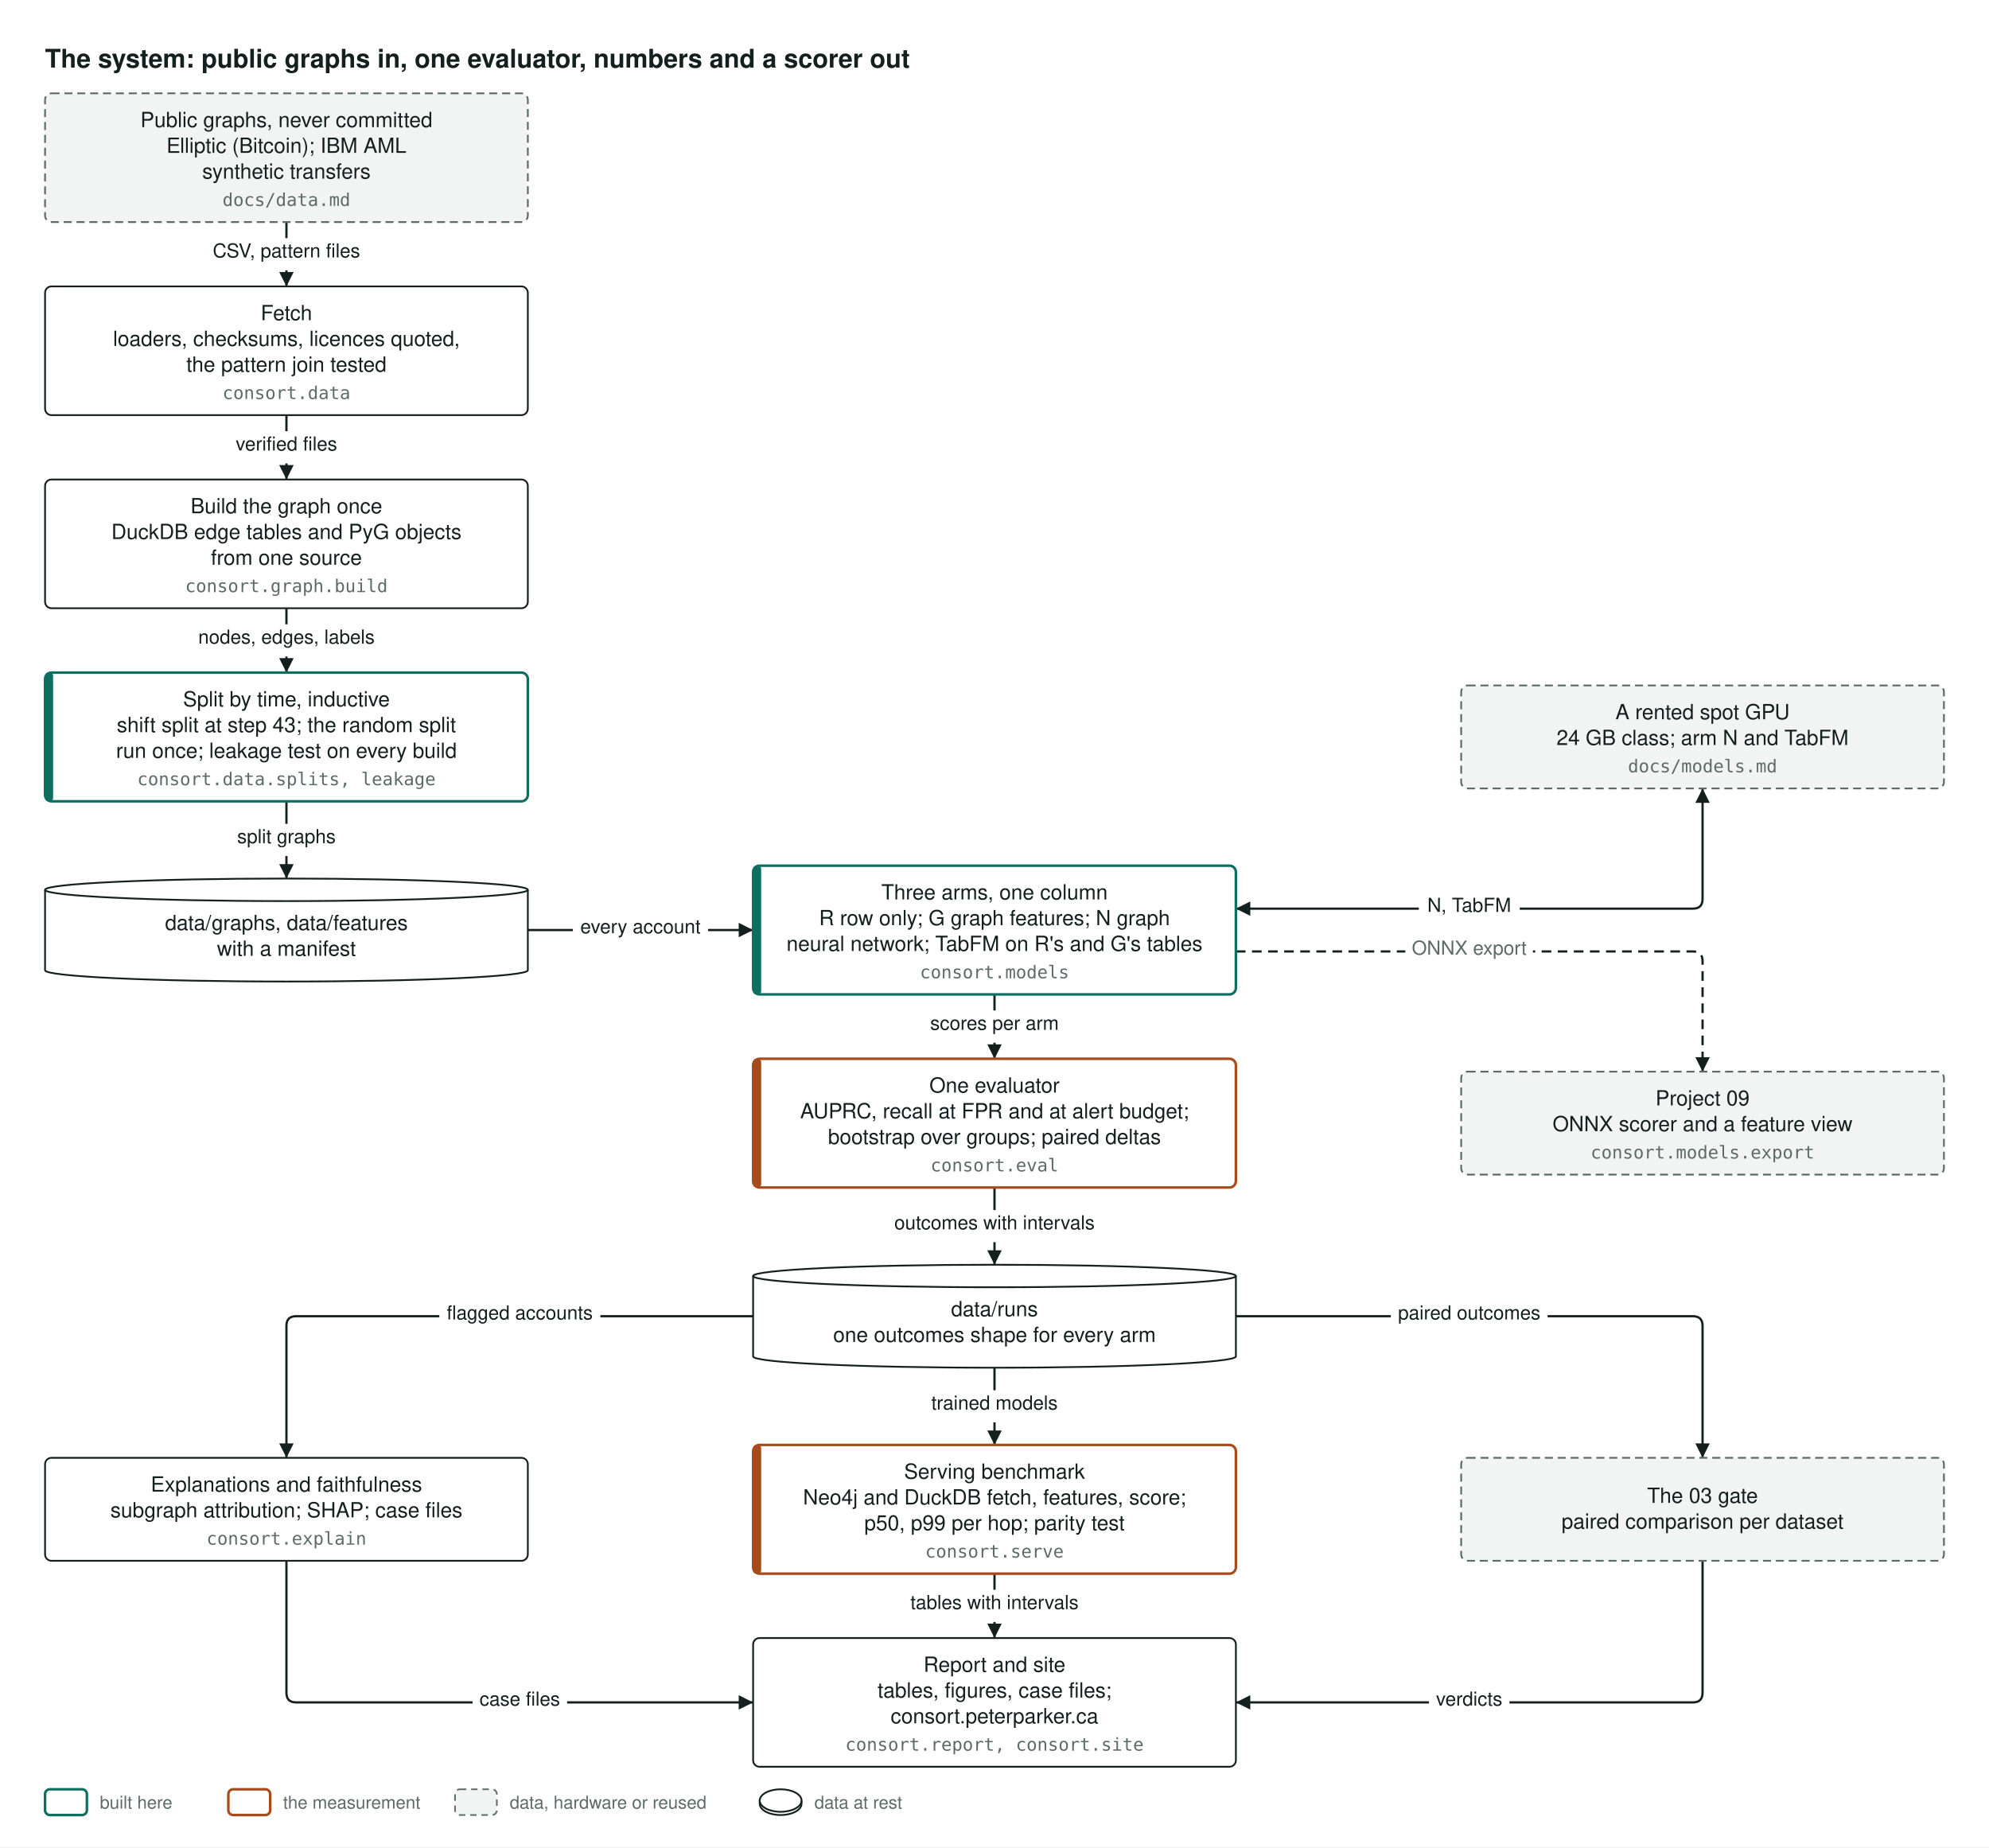
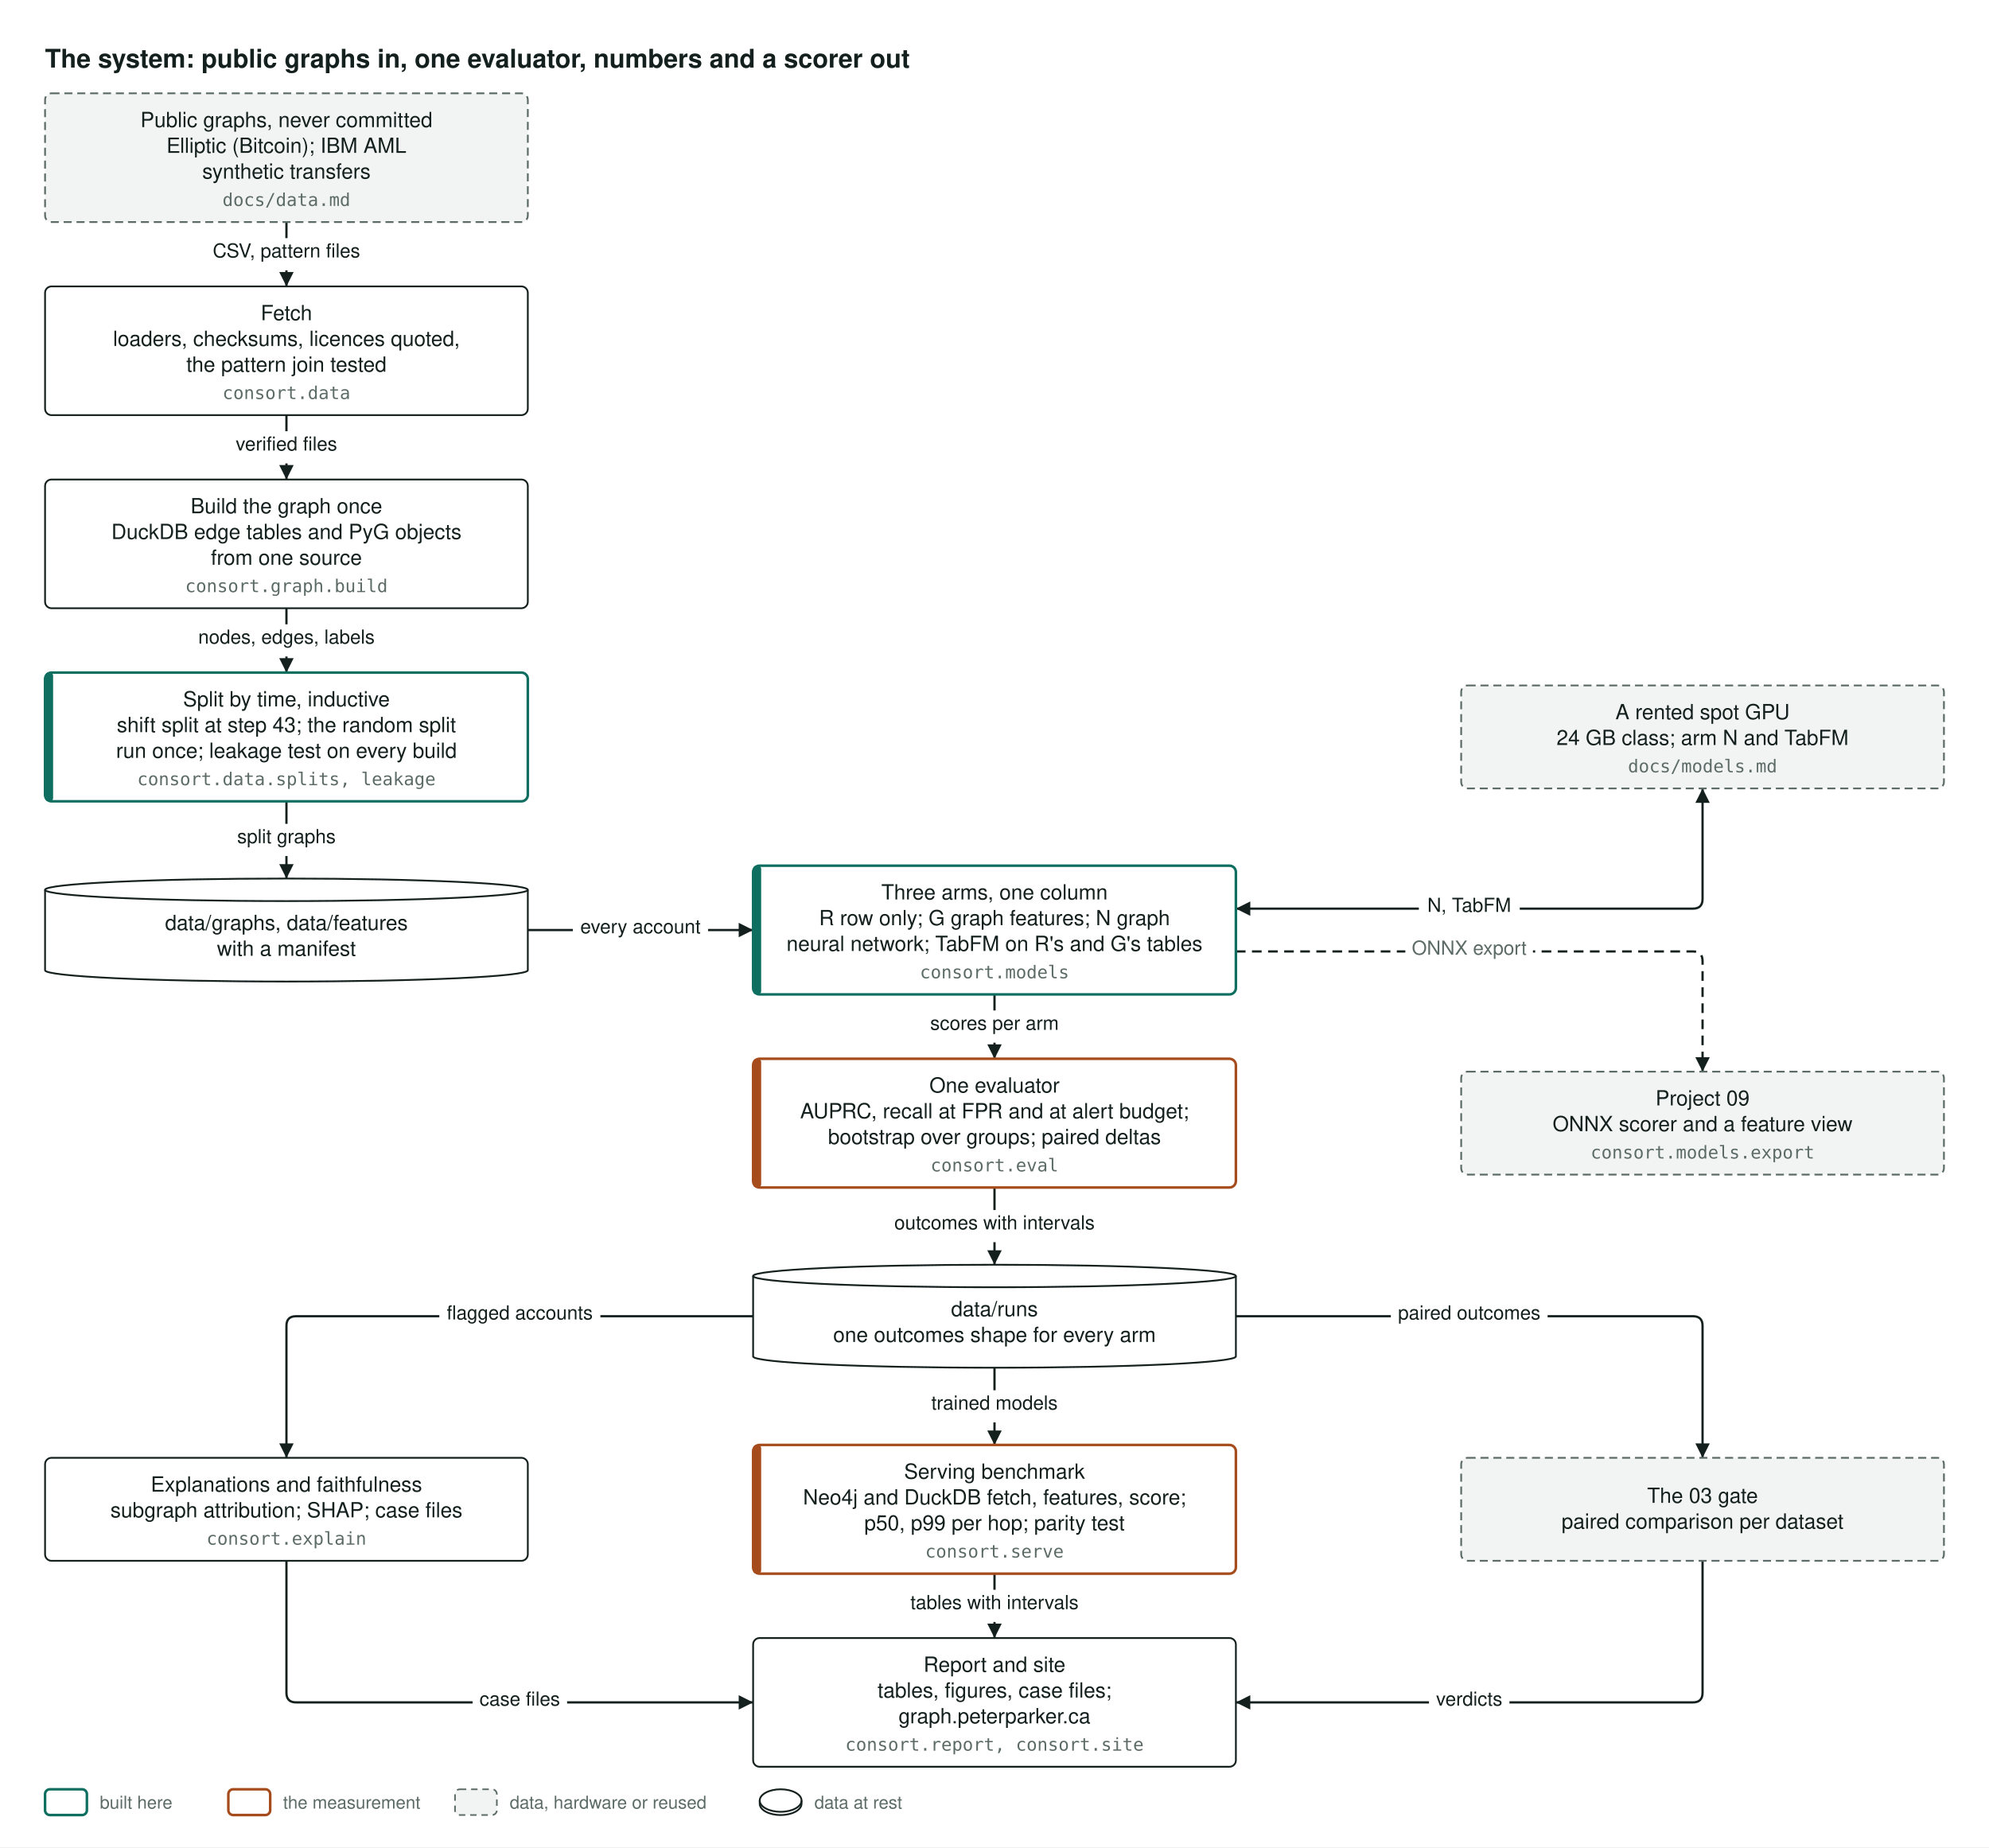
<svg xmlns="http://www.w3.org/2000/svg" width="1236" height="1148" viewBox="0 0 1236 1148" role="img" aria-label="Public transaction graphs are fetched with their licences quoted and built once into DuckDB edge tables and PyTorch Geometric objects; temporal inductive splits pass a leakage test on every build; three arms and a foundation-model column score the same accounts; one evaluator that does not know which model scored writes the intervals; the explanations, the serving benchmark, the gate and the report follow, and the ONNX scorer and feature view are handed to project 09." font-family="'Segoe UI', 'Helvetica Neue', Helvetica, Arial, sans-serif">
  <defs>
    <marker id="arrow" viewBox="0 0 10 10" refX="9" refY="5" markerWidth="8" markerHeight="8" orient="auto-start-reverse">
      <path d="M 1 1 L 9 5 L 1 9 z" fill="#14201E" />
    </marker>
    <marker id="arrow-accent" viewBox="0 0 10 10" refX="9" refY="5" markerWidth="8" markerHeight="8" orient="auto-start-reverse">
      <path d="M 1 1 L 9 5 L 1 9 z" fill="#0E6E60" />
    </marker>
    <marker id="arrow-signal" viewBox="0 0 10 10" refX="9" refY="5" markerWidth="8" markerHeight="8" orient="auto-start-reverse">
      <path d="M 1 1 L 9 5 L 1 9 z" fill="#A64C1C" />
    </marker>
    <marker id="arrow-muted" viewBox="0 0 10 10" refX="9" refY="5" markerWidth="8" markerHeight="8" orient="auto-start-reverse">
      <path d="M 1 1 L 9 5 L 1 9 z" fill="#5C6B67" />
    </marker>
  </defs>
  <rect width="1236" height="1148" fill="#FFFFFF" />
  <text x="28" y="42" font-size="16" font-weight="700" fill="#14201E">The system: public graphs in, one evaluator, numbers and a scorer out</text>
  <path d="M 178.0 138.0 L 178.0 178.0" fill="none" stroke="#14201E" stroke-width="1.4" marker-end="url(#arrow)" />
  <path d="M 178.0 258.0 L 178.0 298.0" fill="none" stroke="#14201E" stroke-width="1.4" marker-end="url(#arrow)" />
  <path d="M 178.0 378.0 L 178.0 418.0" fill="none" stroke="#14201E" stroke-width="1.4" marker-end="url(#arrow)" />
  <path d="M 178.0 498.0 L 178.0 546.0" fill="none" stroke="#14201E" stroke-width="1.4" marker-end="url(#arrow)" />
  <path d="M 328.0 578.0 L 468.0 578.0" fill="none" stroke="#14201E" stroke-width="1.4" marker-end="url(#arrow)" />
  <path d="M 768.0 564.7 L 1052.0 564.7 Q 1058.0 564.7 1058.0 558.7 L 1058.0 490.0" fill="none" stroke="#14201E" stroke-width="1.4" marker-end="url(#arrow)" marker-start="url(#arrow)" />
  <path d="M 618.0 618.0 L 618.0 658.0" fill="none" stroke="#14201E" stroke-width="1.4" marker-end="url(#arrow)" />
  <path d="M 618.0 738.0 L 618.0 786.0" fill="none" stroke="#14201E" stroke-width="1.4" marker-end="url(#arrow)" />
  <path d="M 768.0 591.3 L 1052.0 591.3 Q 1058.0 591.3 1058.0 597.3 L 1058.0 666.0" fill="none" stroke="#14201E" stroke-width="1.4" stroke-dasharray="6 4" marker-end="url(#arrow)" />
  <path d="M 468.0 818.0 L 184.0 818.0 Q 178.0 818.0 178.0 824.0 L 178.0 906.0" fill="none" stroke="#14201E" stroke-width="1.4" marker-end="url(#arrow)" />
  <path d="M 618.0 850.0 L 618.0 898.0" fill="none" stroke="#14201E" stroke-width="1.4" marker-end="url(#arrow)" />
  <path d="M 768.0 818.0 L 1052.0 818.0 Q 1058.0 818.0 1058.0 824.0 L 1058.0 906.0" fill="none" stroke="#14201E" stroke-width="1.4" marker-end="url(#arrow)" />
  <path d="M 618.0 978.0 L 618.0 1018.0" fill="none" stroke="#14201E" stroke-width="1.4" marker-end="url(#arrow)" />
  <path d="M 178.0 970.0 L 178.0 1052.0 Q 178.0 1058.0 184.0 1058.0 L 468.0 1058.0" fill="none" stroke="#14201E" stroke-width="1.4" marker-end="url(#arrow)" />
  <path d="M 1058.0 970.0 L 1058.0 1052.0 Q 1058.0 1058.0 1052.0 1058.0 L 768.0 1058.0" fill="none" stroke="#14201E" stroke-width="1.4" marker-end="url(#arrow)" />
  <rect x="28.0" y="58.0" width="300.0" height="80.0" rx="4" fill="#F2F4F3" stroke="#5C6B67" stroke-width="1.1" stroke-dasharray="5 3" />
  <text x="178.0" y="79.0" font-size="13" font-weight="500" text-anchor="middle" fill="#14201E">Public graphs, never committed</text>
  <text x="178.0" y="95.0" font-size="13" font-weight="500" text-anchor="middle" fill="#14201E">Elliptic (Bitcoin); IBM AML</text>
  <text x="178.0" y="111.0" font-size="13" font-weight="500" text-anchor="middle" fill="#14201E">synthetic transfers</text>
  <text x="178.0" y="128.0" font-size="11" font-family="Consolas, Menlo, 'DejaVu Sans Mono', monospace" text-anchor="middle" fill="#5C6B67">docs/data.md</text>
  <rect x="28.0" y="178.0" width="300.0" height="80.0" rx="4" fill="#FFFFFF" stroke="#14201E" stroke-width="1.1" />
  <text x="178.0" y="199.0" font-size="13" font-weight="500" text-anchor="middle" fill="#14201E">Fetch</text>
  <text x="178.0" y="215.0" font-size="13" font-weight="500" text-anchor="middle" fill="#14201E">loaders, checksums, licences quoted,</text>
  <text x="178.0" y="231.0" font-size="13" font-weight="500" text-anchor="middle" fill="#14201E">the pattern join tested</text>
  <text x="178.0" y="248.0" font-size="11" font-family="Consolas, Menlo, 'DejaVu Sans Mono', monospace" text-anchor="middle" fill="#5C6B67">consort.data</text>
  <rect x="28.0" y="298.0" width="300.0" height="80.0" rx="4" fill="#FFFFFF" stroke="#14201E" stroke-width="1.1" />
  <text x="178.0" y="319.0" font-size="13" font-weight="500" text-anchor="middle" fill="#14201E">Build the graph once</text>
  <text x="178.0" y="335.0" font-size="13" font-weight="500" text-anchor="middle" fill="#14201E">DuckDB edge tables and PyG objects</text>
  <text x="178.0" y="351.0" font-size="13" font-weight="500" text-anchor="middle" fill="#14201E">from one source</text>
  <text x="178.0" y="368.0" font-size="11" font-family="Consolas, Menlo, 'DejaVu Sans Mono', monospace" text-anchor="middle" fill="#5C6B67">consort.graph.build</text>
  <rect x="28.0" y="418.0" width="300.0" height="80.0" rx="4" fill="#FFFFFF" stroke="#0E6E60" stroke-width="1.6" />
  <rect x="28.0" y="418.0" width="5" height="80.0" rx="2" fill="#0E6E60" />
  <text x="178.0" y="439.0" font-size="13" font-weight="500" text-anchor="middle" fill="#14201E">Split by time, inductive</text>
  <text x="178.0" y="455.0" font-size="13" font-weight="500" text-anchor="middle" fill="#14201E">shift split at step 43; the random split</text>
  <text x="178.0" y="471.0" font-size="13" font-weight="500" text-anchor="middle" fill="#14201E">run once; leakage test on every build</text>
  <text x="178.0" y="488.0" font-size="11" font-family="Consolas, Menlo, 'DejaVu Sans Mono', monospace" text-anchor="middle" fill="#5C6B67">consort.data.splits, leakage</text>
  <path d="M 28.0 553.0 a 150.0 7 0 0 1 300.0 0 L 328.0 603.0 a 150.0 7 0 0 1 -300.0 0 Z" fill="#FFFFFF" stroke="#14201E" stroke-width="1.1" />
  <path d="M 28.0 553.0 a 150.0 7 0 0 0 300.0 0" fill="none" stroke="#14201E" stroke-width="1.1" />
  <text x="178.0" y="578.0" font-size="13" font-weight="500" text-anchor="middle" fill="#14201E">data/graphs, data/features</text>
  <text x="178.0" y="594.0" font-size="13" font-weight="500" text-anchor="middle" fill="#14201E">with a manifest</text>
  <rect x="468.0" y="538.0" width="300.0" height="80.0" rx="4" fill="#FFFFFF" stroke="#0E6E60" stroke-width="1.6" />
  <rect x="468.0" y="538.0" width="5" height="80.0" rx="2" fill="#0E6E60" />
  <text x="618.0" y="559.0" font-size="13" font-weight="500" text-anchor="middle" fill="#14201E">Three arms, one column</text>
  <text x="618.0" y="575.0" font-size="13" font-weight="500" text-anchor="middle" fill="#14201E">R row only; G graph features; N graph</text>
  <text x="618.0" y="591.0" font-size="13" font-weight="500" text-anchor="middle" fill="#14201E">neural network; TabFM on R's and G's tables</text>
  <text x="618.0" y="608.0" font-size="11" font-family="Consolas, Menlo, 'DejaVu Sans Mono', monospace" text-anchor="middle" fill="#5C6B67">consort.models</text>
  <rect x="908.0" y="426.0" width="300.0" height="64.0" rx="4" fill="#F2F4F3" stroke="#5C6B67" stroke-width="1.1" stroke-dasharray="5 3" />
  <text x="1058.0" y="447.0" font-size="13" font-weight="500" text-anchor="middle" fill="#14201E">A rented spot GPU</text>
  <text x="1058.0" y="463.0" font-size="13" font-weight="500" text-anchor="middle" fill="#14201E">24 GB class; arm N and TabFM</text>
  <text x="1058.0" y="480.0" font-size="11" font-family="Consolas, Menlo, 'DejaVu Sans Mono', monospace" text-anchor="middle" fill="#5C6B67">docs/models.md</text>
  <rect x="468.0" y="658.0" width="300.0" height="80.0" rx="4" fill="#FFFFFF" stroke="#A64C1C" stroke-width="1.6" />
  <rect x="468.0" y="658.0" width="5" height="80.0" rx="2" fill="#A64C1C" />
  <text x="618.0" y="679.0" font-size="13" font-weight="500" text-anchor="middle" fill="#14201E">One evaluator</text>
  <text x="618.0" y="695.0" font-size="13" font-weight="500" text-anchor="middle" fill="#14201E">AUPRC, recall at FPR and at alert budget;</text>
  <text x="618.0" y="711.0" font-size="13" font-weight="500" text-anchor="middle" fill="#14201E">bootstrap over groups; paired deltas</text>
  <text x="618.0" y="728.0" font-size="11" font-family="Consolas, Menlo, 'DejaVu Sans Mono', monospace" text-anchor="middle" fill="#5C6B67">consort.eval</text>
  <path d="M 468.0 793.0 a 150.0 7 0 0 1 300.0 0 L 768.0 843.0 a 150.0 7 0 0 1 -300.0 0 Z" fill="#FFFFFF" stroke="#14201E" stroke-width="1.1" />
  <path d="M 468.0 793.0 a 150.0 7 0 0 0 300.0 0" fill="none" stroke="#14201E" stroke-width="1.1" />
  <text x="618.0" y="818.0" font-size="13" font-weight="500" text-anchor="middle" fill="#14201E">data/runs</text>
  <text x="618.0" y="834.0" font-size="13" font-weight="500" text-anchor="middle" fill="#14201E">one outcomes shape for every arm</text>
  <rect x="28.0" y="906.0" width="300.0" height="64.0" rx="4" fill="#FFFFFF" stroke="#14201E" stroke-width="1.1" />
  <text x="178.0" y="927.0" font-size="13" font-weight="500" text-anchor="middle" fill="#14201E">Explanations and faithfulness</text>
  <text x="178.0" y="943.0" font-size="13" font-weight="500" text-anchor="middle" fill="#14201E">subgraph attribution; SHAP; case files</text>
  <text x="178.0" y="960.0" font-size="11" font-family="Consolas, Menlo, 'DejaVu Sans Mono', monospace" text-anchor="middle" fill="#5C6B67">consort.explain</text>
  <rect x="468.0" y="898.0" width="300.0" height="80.0" rx="4" fill="#FFFFFF" stroke="#A64C1C" stroke-width="1.6" />
  <rect x="468.0" y="898.0" width="5" height="80.0" rx="2" fill="#A64C1C" />
  <text x="618.0" y="919.0" font-size="13" font-weight="500" text-anchor="middle" fill="#14201E">Serving benchmark</text>
  <text x="618.0" y="935.0" font-size="13" font-weight="500" text-anchor="middle" fill="#14201E">Neo4j and DuckDB fetch, features, score;</text>
  <text x="618.0" y="951.0" font-size="13" font-weight="500" text-anchor="middle" fill="#14201E">p50, p99 per hop; parity test</text>
  <text x="618.0" y="968.0" font-size="11" font-family="Consolas, Menlo, 'DejaVu Sans Mono', monospace" text-anchor="middle" fill="#5C6B67">consort.serve</text>
  <rect x="908.0" y="906.0" width="300.0" height="64.0" rx="4" fill="#F2F4F3" stroke="#5C6B67" stroke-width="1.1" stroke-dasharray="5 3" />
  <text x="1058.0" y="934.0" font-size="13" font-weight="500" text-anchor="middle" fill="#14201E">The 03 gate</text>
  <text x="1058.0" y="950.0" font-size="13" font-weight="500" text-anchor="middle" fill="#14201E">paired comparison per dataset</text>
  <rect x="468.0" y="1018.0" width="300.0" height="80.0" rx="4" fill="#FFFFFF" stroke="#14201E" stroke-width="1.1" />
  <text x="618.0" y="1039.0" font-size="13" font-weight="500" text-anchor="middle" fill="#14201E">Report and site</text>
  <text x="618.0" y="1055.0" font-size="13" font-weight="500" text-anchor="middle" fill="#14201E">tables, figures, case files;</text>
-   <text x="618.0" y="1071.0" font-size="13" font-weight="500" text-anchor="middle" fill="#14201E">consort.peterparker.ca</text>
+   <text x="618.0" y="1071.0" font-size="13" font-weight="500" text-anchor="middle" fill="#14201E">graph.peterparker.ca</text>
  <text x="618.0" y="1088.0" font-size="11" font-family="Consolas, Menlo, 'DejaVu Sans Mono', monospace" text-anchor="middle" fill="#5C6B67">consort.report, consort.site</text>
  <rect x="908.0" y="666.0" width="300.0" height="64.0" rx="4" fill="#F2F4F3" stroke="#5C6B67" stroke-width="1.1" stroke-dasharray="5 3" />
  <text x="1058.0" y="687.0" font-size="13" font-weight="500" text-anchor="middle" fill="#14201E">Project 09</text>
  <text x="1058.0" y="703.0" font-size="13" font-weight="500" text-anchor="middle" fill="#14201E">ONNX scorer and a feature view</text>
  <text x="1058.0" y="720.0" font-size="11" font-family="Consolas, Menlo, 'DejaVu Sans Mono', monospace" text-anchor="middle" fill="#5C6B67">consort.models.export</text>
  <rect x="126.7" y="148.0" width="102.7" height="20.0" rx="3" fill="#FFFFFF" />
  <text x="178.0" y="160.0" font-size="12" text-anchor="middle" fill="#14201E">CSV, pattern files</text>
  <rect x="142.3" y="268.0" width="71.3" height="20.0" rx="3" fill="#FFFFFF" />
  <text x="178.0" y="280.0" font-size="12" text-anchor="middle" fill="#14201E">verified files</text>
  <rect x="119.0" y="388.0" width="118.1" height="20.0" rx="3" fill="#FFFFFF" />
  <text x="178.0" y="400.0" font-size="12" text-anchor="middle" fill="#14201E">nodes, edges, labels</text>
  <rect x="143.3" y="512.0" width="69.4" height="20.0" rx="3" fill="#FFFFFF" />
  <text x="178.0" y="524.0" font-size="12" text-anchor="middle" fill="#14201E">split graphs</text>
  <rect x="356.0" y="568.0" width="84.0" height="20.0" rx="3" fill="#FFFFFF" />
  <text x="398.0" y="580.0" font-size="12" text-anchor="middle" fill="#14201E">every account</text>
  <rect x="881.7" y="554.7" width="62.7" height="20.0" rx="3" fill="#FFFFFF" />
  <text x="913.0" y="566.7" font-size="12" text-anchor="middle" fill="#14201E">N, TabFM</text>
  <rect x="573.7" y="628.0" width="88.7" height="20.0" rx="3" fill="#FFFFFF" />
  <text x="618.0" y="640.0" font-size="12" text-anchor="middle" fill="#14201E">scores per arm</text>
  <rect x="551.3" y="752.0" width="133.4" height="20.0" rx="3" fill="#FFFFFF" />
  <text x="618.0" y="764.0" font-size="12" text-anchor="middle" fill="#14201E">outcomes with intervals</text>
  <rect x="873.3" y="581.3" width="79.3" height="20.0" rx="3" fill="#FFFFFF" />
  <text x="913.0" y="593.3" font-size="12" text-anchor="middle" fill="#5C6B67">ONNX export</text>
  <rect x="273.0" y="808.0" width="100.1" height="20.0" rx="3" fill="#FFFFFF" />
  <text x="323.0" y="820.0" font-size="12" text-anchor="middle" fill="#14201E">flagged accounts</text>
  <rect x="574.7" y="864.0" width="86.7" height="20.0" rx="3" fill="#FFFFFF" />
  <text x="618.0" y="876.0" font-size="12" text-anchor="middle" fill="#14201E">trained models</text>
  <rect x="864.3" y="808.0" width="97.4" height="20.0" rx="3" fill="#FFFFFF" />
  <text x="913.0" y="820.0" font-size="12" text-anchor="middle" fill="#14201E">paired outcomes</text>
  <rect x="561.6" y="988.0" width="112.7" height="20.0" rx="3" fill="#FFFFFF" />
  <text x="618.0" y="1000.0" font-size="12" text-anchor="middle" fill="#14201E">tables with intervals</text>
  <rect x="293.7" y="1048.0" width="58.7" height="20.0" rx="3" fill="#FFFFFF" />
  <text x="323.0" y="1060.0" font-size="12" text-anchor="middle" fill="#14201E">case files</text>
  <rect x="888.0" y="1048.0" width="50.0" height="20.0" rx="3" fill="#FFFFFF" />
  <text x="913.0" y="1060.0" font-size="12" text-anchor="middle" fill="#14201E">verdicts</text>
  <rect x="28" y="1112" width="26" height="16" rx="3" fill="#FFFFFF" stroke="#0E6E60" stroke-width="1.6" />
  <text x="62" y="1124" font-size="11" fill="#5C6B67">built here</text>
  <rect x="141.9" y="1112" width="26" height="16" rx="3" fill="#FFFFFF" stroke="#A64C1C" stroke-width="1.6" />
  <text x="175.9" y="1124" font-size="11" fill="#5C6B67">the measurement</text>
  <rect x="282.75" y="1112" width="26" height="16" rx="3" fill="#F2F4F3" stroke="#5C6B67" stroke-dasharray="4 3" />
  <text x="316.75" y="1124" font-size="11" fill="#5C6B67">data, hardware or reused</text>
  <path d="M 472.1 1119.0 a 13.0 7 0 0 1 26.0 0 L 498.1 1121.0 a 13.0 7 0 0 1 -26.0 0 Z" fill="#FFFFFF" stroke="#14201E" stroke-width="1.1" />
  <path d="M 472.1 1119.0 a 13.0 7 0 0 0 26.0 0" fill="none" stroke="#14201E" stroke-width="1.1" />
  <text x="506.11" y="1124" font-size="11" fill="#5C6B67">data at rest</text>
</svg>
